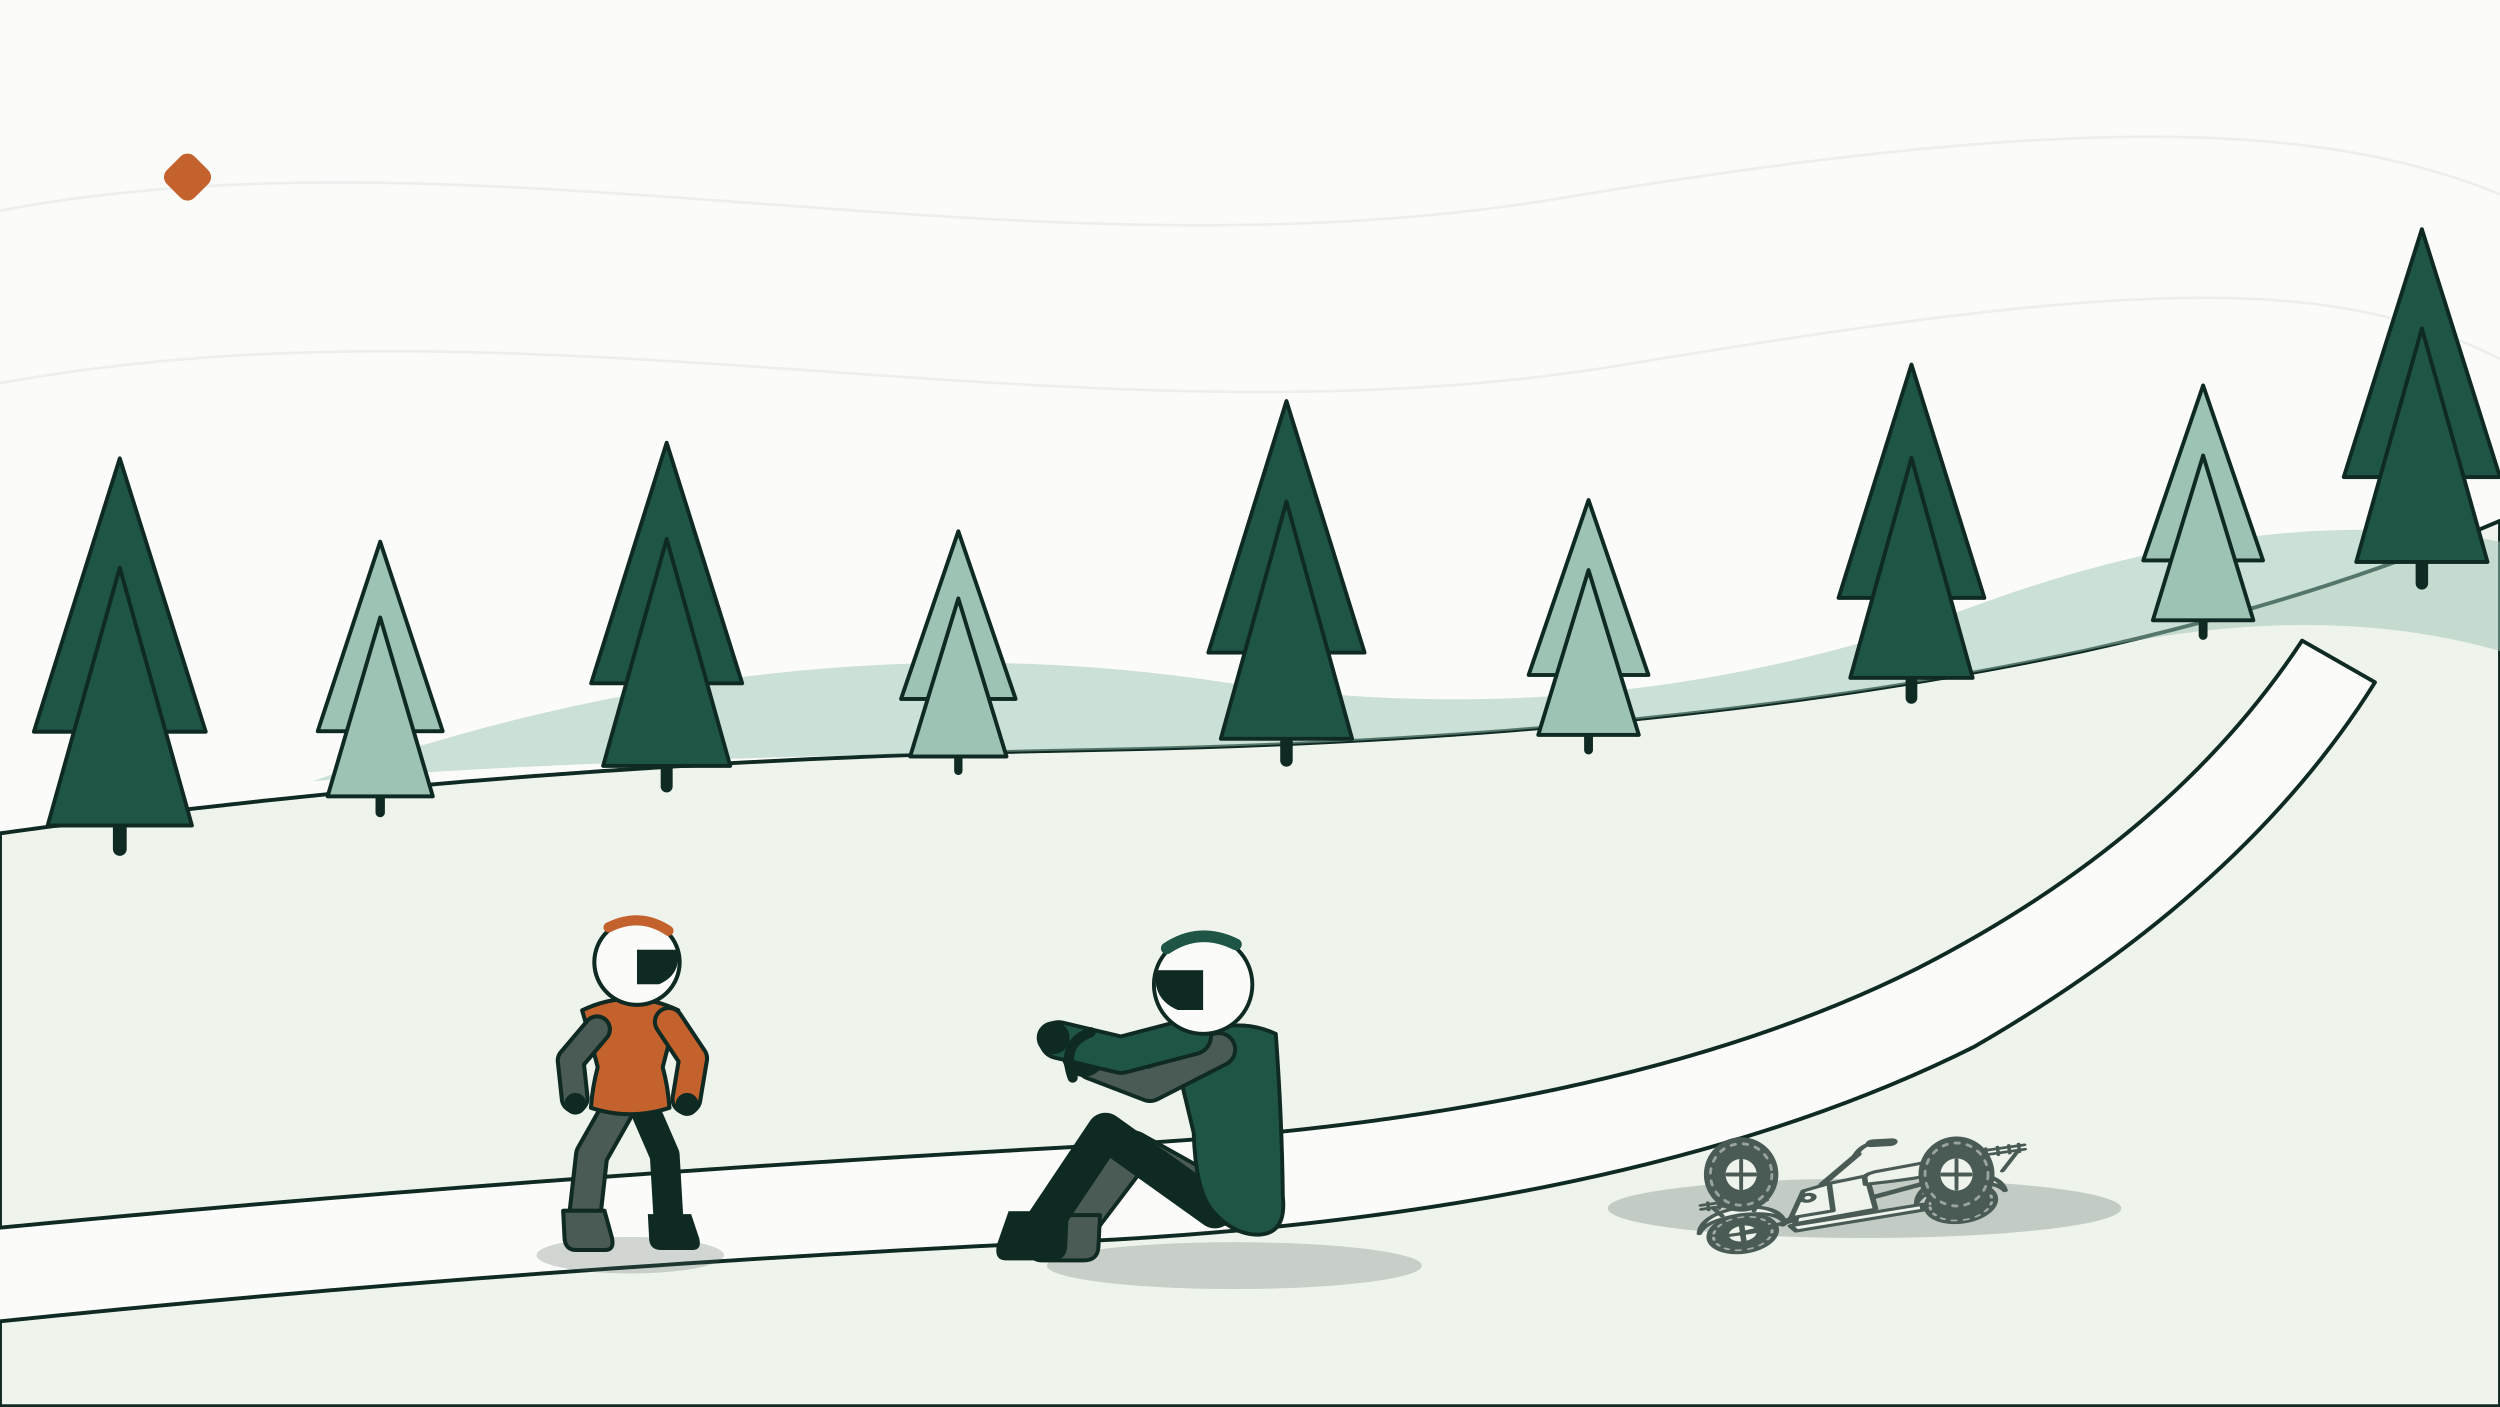
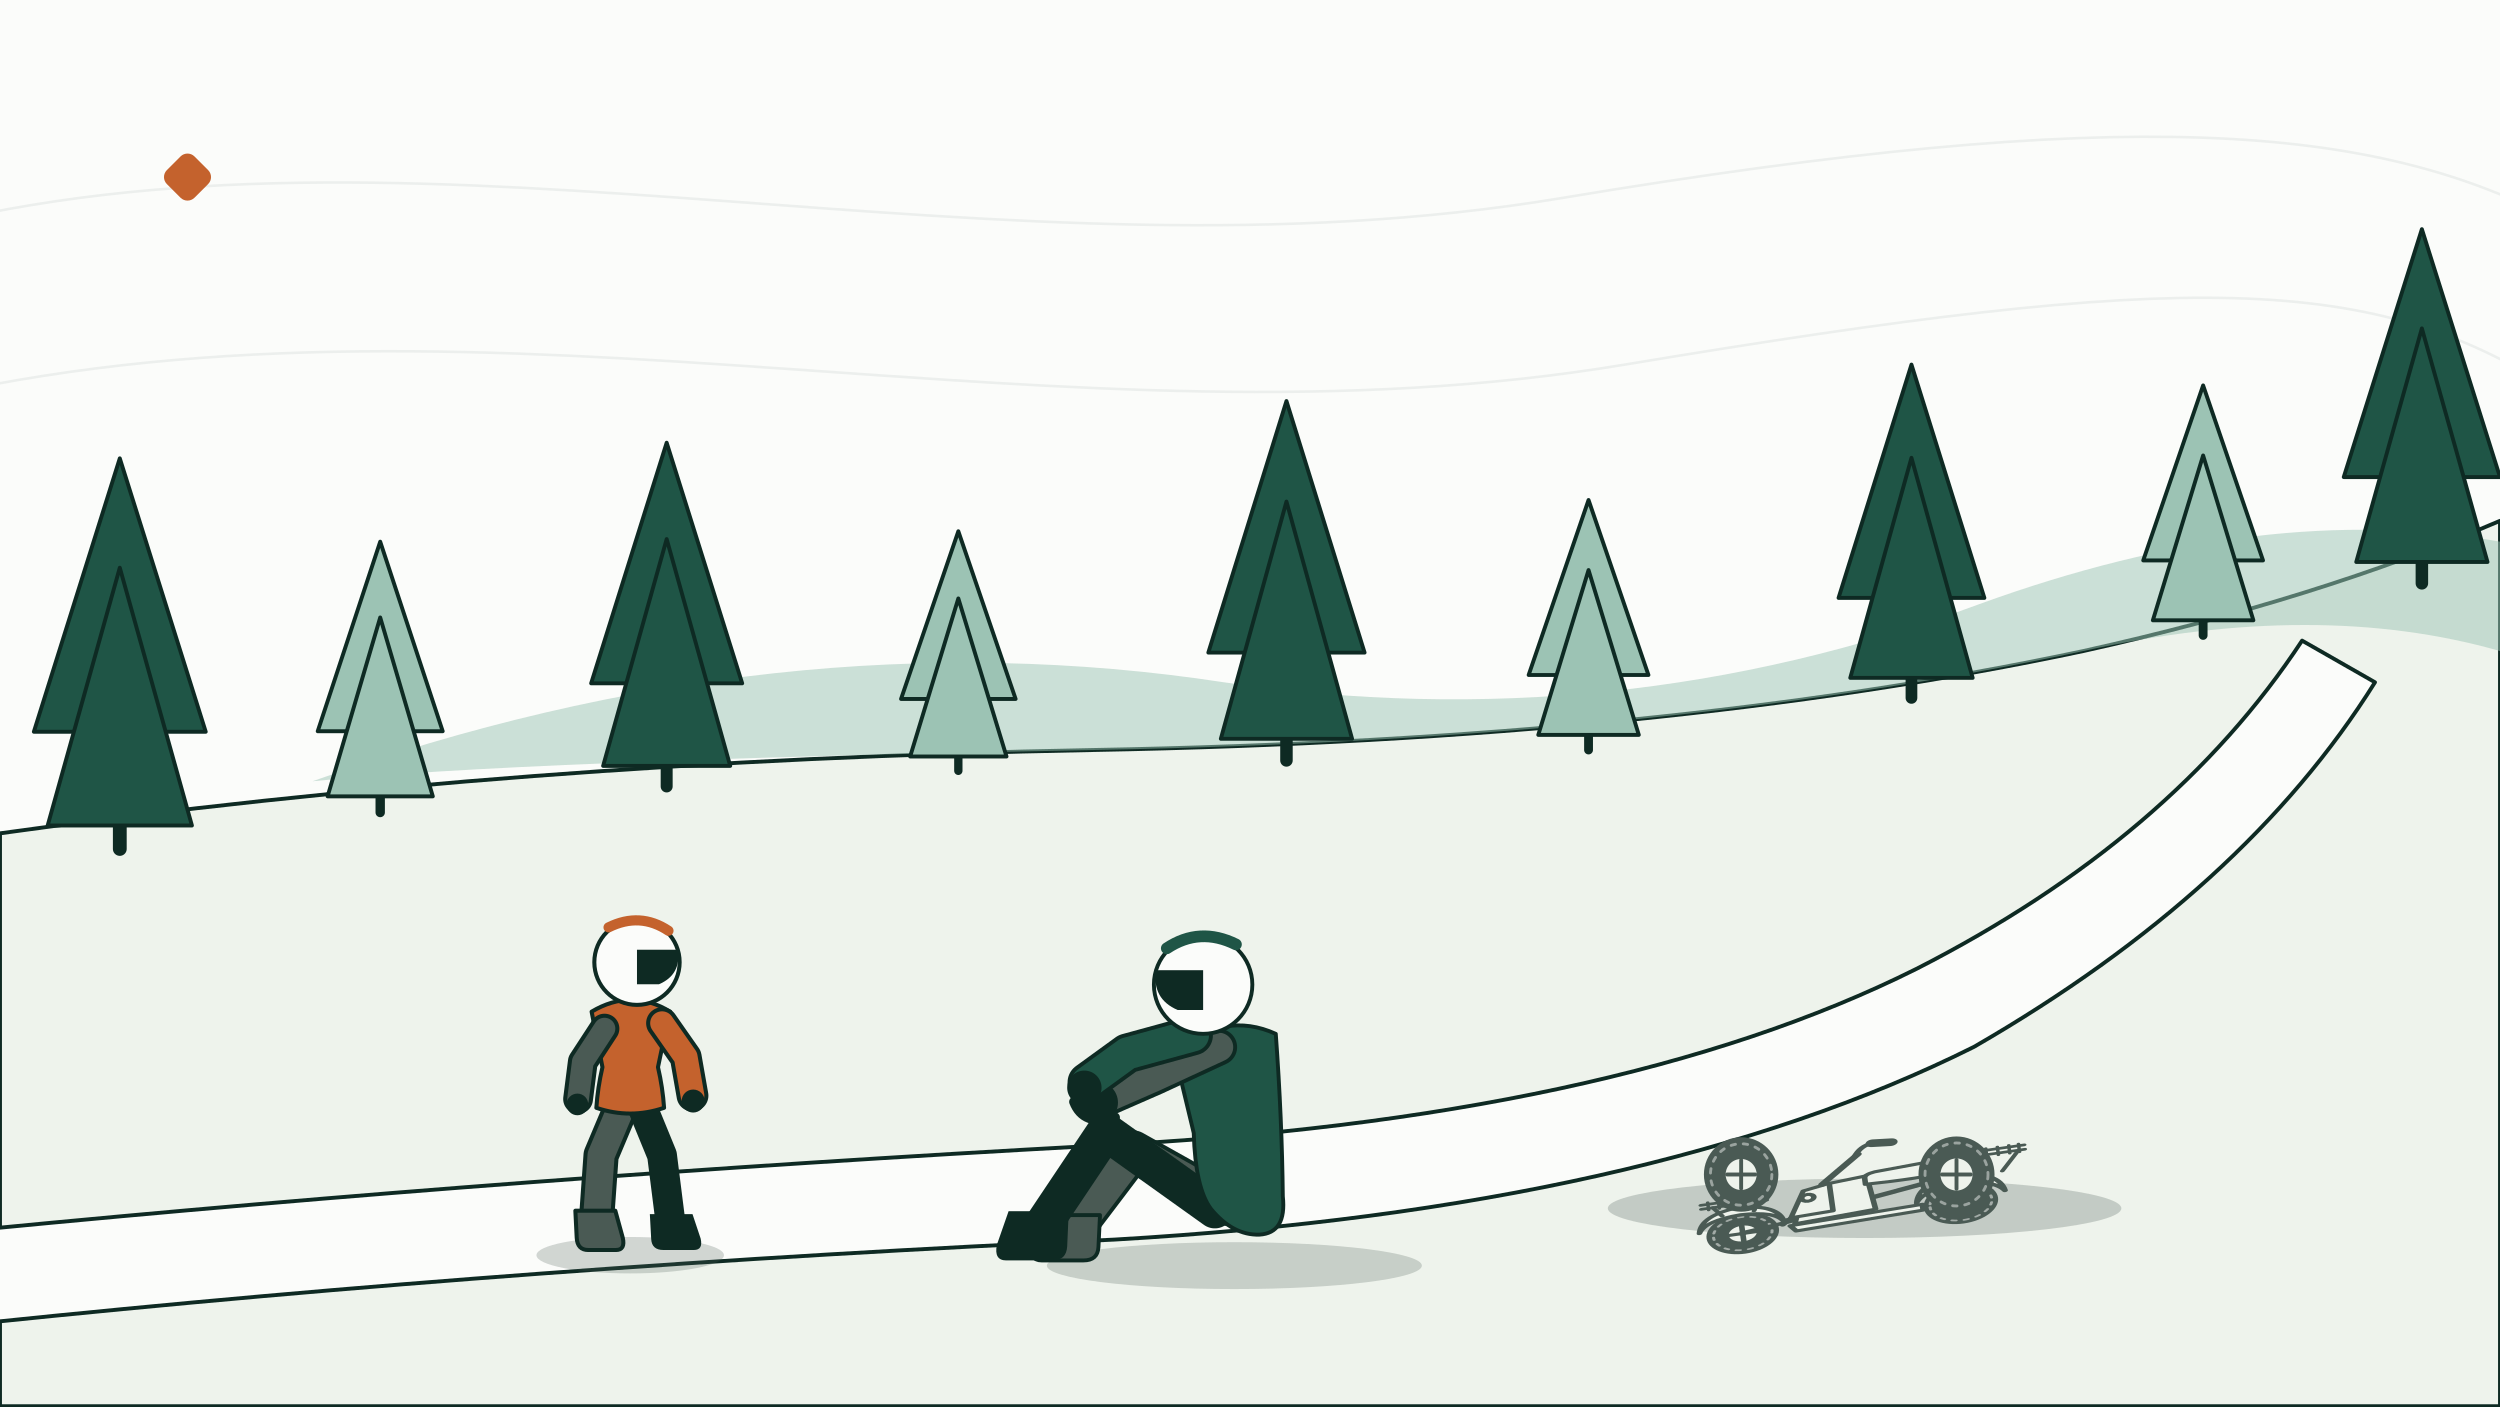
<svg xmlns="http://www.w3.org/2000/svg" viewBox="0 0 960 540" role="img">
  <rect width="960" height="540" fill="#FBFCFA" />
  <g fill="none" stroke="#0E2A23" stroke-opacity="0.06" stroke-width="1">
    <path d="M-24 86 C 168 40, 384 112, 600 76 S 912 47, 984 86" />
    <path d="M-24 152 C 192 104, 408 176, 624 140 S 912 104, 984 152" />
  </g>
  <path d="M0 320 Q200 292 420 288 Q640 284 800 250 Q890 230 960 200 L960 540 L0 540 Z" fill="#EEF3EC" stroke="#0E2A23" stroke-width="1.5" stroke-linejoin="round" />
  <path d="M120 300 Q300 236 470 262 Q620 284 760 232 Q870 192 960 208 L960 250 Q890 230 800 250 Q640 284 420 288 Q200 292 120 300 Z" fill="#9CC3B4" opacity="0.5" />
  <g stroke-linejoin="round" stroke-linecap="round">
    <path d="M46 326 V311" stroke="#0E2A23" stroke-width="5.3" />
    <path d="M46 176 L79 281 H13 Z" fill="#1F5546" stroke="#0E2A23" stroke-width="1.5" />
    <path d="M46 218 L73.7 317 H18.3 Z" fill="#1F5546" stroke="#0E2A23" stroke-width="1.5" />
    <path d="M146 312 V301.6" stroke="#0E2A23" stroke-width="3.6" />
    <path d="M146 208 L170 280.8 H122 Z" fill="#9CC3B4" stroke="#0E2A23" stroke-width="1.5" />
    <path d="M146 237.1 L166.2 305.8 H125.8 Z" fill="#9CC3B4" stroke="#0E2A23" stroke-width="1.5" />
    <path d="M256 302 V288.8" stroke="#0E2A23" stroke-width="4.6" />
    <path d="M256 170 L285 262.4 H227 Z" fill="#1F5546" stroke="#0E2A23" stroke-width="1.5" />
    <path d="M256 207 L280.4 294.1 H231.6 Z" fill="#1F5546" stroke="#0E2A23" stroke-width="1.5" />
    <path d="M368 296 V286.8" stroke="#0E2A23" stroke-width="3.2" />
    <path d="M368 204 L390 268.4 H346 Z" fill="#9CC3B4" stroke="#0E2A23" stroke-width="1.5" />
    <path d="M368 229.8 L386.5 290.5 H349.5 Z" fill="#9CC3B4" stroke="#0E2A23" stroke-width="1.5" />
    <path d="M494 292 V278.2" stroke="#0E2A23" stroke-width="4.8" />
    <path d="M494 154 L524 250.6 H464 Z" fill="#1F5546" stroke="#0E2A23" stroke-width="1.5" />
    <path d="M494 192.6 L519.2 283.7 H468.8 Z" fill="#1F5546" stroke="#0E2A23" stroke-width="1.5" />
    <path d="M610 288 V278.4" stroke="#0E2A23" stroke-width="3.4" />
    <path d="M610 192 L633 259.2 H587 Z" fill="#9CC3B4" stroke="#0E2A23" stroke-width="1.5" />
    <path d="M610 218.9 L629.3 282.2 H590.7 Z" fill="#9CC3B4" stroke="#0E2A23" stroke-width="1.5" />
    <path d="M734 268 V255.2" stroke="#0E2A23" stroke-width="4.5" />
    <path d="M734 140 L762 229.6 H706 Z" fill="#1F5546" stroke="#0E2A23" stroke-width="1.5" />
    <path d="M734 175.8 L757.5 260.3 H710.5 Z" fill="#1F5546" stroke="#0E2A23" stroke-width="1.5" />
    <path d="M846 244 V234.4" stroke="#0E2A23" stroke-width="3.4" />
    <path d="M846 148 L869 215.2 H823 Z" fill="#9CC3B4" stroke="#0E2A23" stroke-width="1.5" />
    <path d="M846 174.9 L865.3 238.2 H826.7 Z" fill="#9CC3B4" stroke="#0E2A23" stroke-width="1.5" />
    <path d="M930 224 V210.4" stroke="#0E2A23" stroke-width="4.8" />
    <path d="M930 88 L960 183.2 H900 Z" fill="#1F5546" stroke="#0E2A23" stroke-width="1.5" />
    <path d="M930 126.1 L955.2 215.8 H904.8 Z" fill="#1F5546" stroke="#0E2A23" stroke-width="1.5" />
  </g>
  <path d="M-6 472 Q200 452 420 440 Q620 430 736 372 Q834 322 884 246 L912 262 Q862 342 758 402 Q634 464 428 476 Q206 486 -6 508 Z" fill="#FBFCFA" stroke="#0E2A23" stroke-width="1.5" stroke-linejoin="round" />
  <ellipse cx="716" cy="464" rx="98.6" ry="11.4" fill="#4A5A54" opacity="0.26" />
  <g transform="translate(716 458) rotate(-8) scale(-0.9 0.5) translate(0 34)">
    <g stroke-linecap="round" stroke-linejoin="round">
      <circle cx="-40.1" cy="-16" r="16.0" fill="#4A5A54" />
      <circle cx="-40.1" cy="-16" r="13.3" fill="none" stroke="#FBFCFA" stroke-width="1.3" stroke-dasharray="1.9 3.4" opacity="0.5" />
      <circle cx="-40.1" cy="-16" r="7.6" fill="#EEF3EC" stroke="#4A5A54" stroke-width="2.4" />
      <path d="M-40.1 -22 V-10 M-46.2 -16 H-34" stroke="#4A5A54" stroke-width="2.4" />
      <circle cx="-40.1" cy="-16" r="1.7" fill="#4A5A54" />
      <circle cx="53.9" cy="-16" r="15.6" fill="#4A5A54" />
      <circle cx="53.9" cy="-16" r="12.6" fill="none" stroke="#FBFCFA" stroke-width="1.3" stroke-dasharray="1.9 3.4" opacity="0.5" />
      <circle cx="53.9" cy="-16" r="7.2" fill="#EEF3EC" stroke="#4A5A54" stroke-width="2.4" />
      <path d="M53.9 -22 V-10 M47.8 -16 H60" stroke="#4A5A54" stroke-width="2.4" />
      <circle cx="53.9" cy="-16" r="1.7" fill="#4A5A54" />
      <path d="M34.1 -21.3 L-30.6 -35.8" stroke="#4A5A54" stroke-width="3.4" />
      <path d="M52.4 -16.8 L17.4 -22.8" stroke="#4A5A54" stroke-width="2.7" />
      <path d="M17.4 -39.6 L36.4 -18.3" stroke="#4A5A54" stroke-width="2.7" />
      <path d="M72.2 -20.6 Q70.7 -34.3 53.9 -36.2 Q37.2 -34.3 35.7 -20.6 Q38.7 -29.7 53.9 -30.5 Q69.1 -29.7 72.2 -20.6 Z" fill="#EEF3EC" stroke="#4A5A54" stroke-width="2.4" />
      <path d="M-21.4 -20.6 Q-23 -35.8 -40.5 -37.7 Q-58 -35.8 -59.5 -20.6 Q-55.7 -29.7 -40.5 -31.3 Q-25.2 -29.7 -21.4 -20.6 Z" fill="#EEF3EC" stroke="#4A5A54" stroke-width="2.4" />
      <path d="M33.4 -16.8 L-23.7 -19 L-23.7 -14.5 L31.1 -12.2 Z" fill="#EEF3EC" stroke="#4A5A54" stroke-width="2.4" />
      <path d="M14.7 -44.8 L-1.8 -46.7 L-3.7 -20.3 L31.3 -17.8 L26.4 -37.5 Z" fill="#EEF3EC" stroke="#4A5A54" stroke-width="2.4" />
      <path d="M32.6 -22.8 L25.8 -41.9 L14.4 -44.9 L14.4 -23.6 Z" fill="#EEF3EC" stroke="#4A5A54" stroke-width="2.4" />
      <circle cx="24.3" cy="-36.2" r="2.6" fill="#EEF3EC" stroke="#4A5A54" stroke-width="2.4" />
      <path d="M-0.9 -40.3 L-0.9 -44.9 Q-0.9 -47.9 -5.5 -48.8 L-33.6 -51 Q-39.7 -51.4 -40.5 -47.2 L-40.5 -41.1 Q-23 -38.8 -0.9 -40.3 Z" fill="#EEF3EC" stroke="#4A5A54" stroke-width="2.4" />
      <path d="M-35.9 -53.3 H-70.2 M-35.9 -49.9 H-70.2" stroke="#4A5A54" stroke-width="2.1" />
      <path d="M-38.9 -54.8 V-48.3 M-43.9 -54.8 V-48.3 M-48.9 -54.8 V-48.3 M-53.8 -54.8 V-48.3 M-58.8 -54.8 V-48.3 M-63.7 -54.8 V-48.3 M-67.9 -54.8 V-48.3" stroke="#4A5A54" stroke-width="1.5" />
      <path d="M-41.3 -49.1 L-40.8 -38.1 M-67.1 -49.1 L-59.5 -35.8" stroke="#4A5A54" stroke-width="2.1" />
      <path d="M41.8 -41.9 H69.9 M41.8 -38.8 H69.9" stroke="#4A5A54" stroke-width="2.1" />
      <path d="M44.0 -43.4 V-37.3 M48.6 -43.4 V-37.3 M53.2 -43.4 V-37.3 M57.8 -43.4 V-37.3 M62.3 -43.4 V-37.3 M66.9 -43.4 V-37.3" stroke="#4A5A54" stroke-width="1.5" />
      <path d="M45.5 -38.8 L47.8 -32.0 M65.0 -38.8 L61.5 -31.4" stroke="#4A5A54" stroke-width="2.1" />
      <path d="M17.4 -44.9 L0.6 -64" stroke="#4A5A54" stroke-width="3.4" />
      <path d="M2.1 -62.4 Q-0.9 -70.1 -6.2 -70.8" fill="none" stroke="#4A5A54" stroke-width="2.7" />
      <path d="M-6.2 -70.8 L-14.1 -69.6" stroke="#4A5A54" stroke-width="5.8" />
    </g>
  </g>
  <g stroke-linecap="round">
    <circle cx="751.3" cy="451" r="14.6" fill="#4A5A54" />
    <circle cx="751.3" cy="451" r="12.1" fill="none" stroke="#FBFCFA" stroke-width="1.1" stroke-dasharray="1.7 3" opacity="0.45" />
    <circle cx="751.3" cy="451" r="6.9" fill="#EEF3EC" stroke="#4A5A54" stroke-width="1.5" />
    <path d="M751.3 445.4 V456.5 M745.7 451 H756.8" stroke="#4A5A54" stroke-width="1.5" />
  </g>
  <g stroke-linecap="round">
    <circle cx="668.6" cy="451" r="14.3" fill="#4A5A54" />
    <circle cx="668.6" cy="451" r="11.8" fill="none" stroke="#FBFCFA" stroke-width="1.1" stroke-dasharray="1.7 3" opacity="0.45" />
    <circle cx="668.6" cy="451" r="6.7" fill="#EEF3EC" stroke="#4A5A54" stroke-width="1.5" />
    <path d="M668.6 445.5 V456.4 M663.2 451 H674" stroke="#4A5A54" stroke-width="1.5" />
  </g>
  <ellipse cx="474" cy="486" rx="72" ry="9" fill="#4A5A54" opacity="0.24" />
  <g transform="translate(474 484) scale(-1.5 1.5)">
    <g stroke-linecap="round" stroke-linejoin="round">
      <path d="M1 -14 L26 -28 L40.4 -9" fill="none" stroke="#0E2A23" stroke-width="10.6" />
      <path d="M1 -14 L26 -28 L40.4 -9" fill="none" stroke="#4A5A54" stroke-width="8.6" />
      <path d="M34.4 -11.6 L34.8 -3.4 Q35 0 38.6 0 L49.4 0 Q52.4 0 51.6 -3.8 L49 -11.6 Z" fill="#4A5A54" stroke="#0E2A23" stroke-width="1" />
      <path d="M5 -13 L33 -33 L48.4 -10" fill="none" stroke="#0E2A23" stroke-width="9.6" />
      <path d="M42.4 -12.6 L42.8 -3.6 Q43 0 46.6 0 L58.4 0 Q61.6 0 60.8 -4 L57.8 -12.6 Z" fill="#0E2A23" />
      <path d="M-10.6 -58 Q2.6 -64 15.4 -53.4 L10.4 -32.6 Q10 -18.6 6 -13.2 Q0.4 -6.4 -6.4 -6.6 Q-13.4 -7 -12.4 -16.4 Q-12.2 -36 -10.6 -58 Z" fill="#1F5546" stroke="#0E2A23" stroke-width="1" />
-       <path d="M4 -54 L21.6 -45 L36.2 -50.6" fill="none" stroke="#0E2A23" stroke-width="9.4" />
-       <path d="M4 -54 L21.6 -45 L36.2 -50.6" fill="none" stroke="#4A5A54" stroke-width="7.4" />
-       <circle cx="38.6" cy="-52.6" r="5.6" fill="#0E2A23" />
-       <path d="M10.6 -57.4 L29 -52.6 L45 -56.4" fill="none" stroke="#0E2A23" stroke-width="10.2" />
-       <path d="M10.6 -57.4 L29 -52.6 L45 -56.4" fill="none" stroke="#1F5546" stroke-width="8.2" />
-       <circle cx="46.4" cy="-57" r="4.2" fill="#0E2A23" />
-       <path d="M36.8 -58.4 Q44.6 -55.6 41.4 -46.8" fill="none" stroke="#0E2A23" stroke-width="2.6" />
+       <path d="M4 -54.6 L20.4 -47 L33.2 -41.4" fill="none" stroke="#0E2A23" stroke-width="9.4" />
+       <path d="M4 -54.6 L20.4 -47 L33.2 -41.4" fill="none" stroke="#4A5A54" stroke-width="7.4" />
+       <circle cx="35.2" cy="-40.4" r="5.4" fill="#0E2A23" />
+       <path d="M10.6 -57.6 L27.4 -53 L37.6 -45.6" fill="none" stroke="#0E2A23" stroke-width="10.2" />
+       <path d="M10.6 -57.6 L27.4 -53 L37.6 -45.6" fill="none" stroke="#1F5546" stroke-width="8.2" />
+       <circle cx="38.4" cy="-44.2" r="4.4" fill="#0E2A23" />
+       <path d="M30.6 -36.6 Q38.6 -34.4 41 -40.6" fill="none" stroke="#0E2A23" stroke-width="2.6" />
      <circle cx="8" cy="-70.6" r="12.6" fill="#FBFCFA" stroke="#0E2A23" stroke-width="1" />
      <path d="M20.1 -74.3 Q21.1 -66.9 14.5 -64.1 L8 -64.1 L8 -74.3 Z" fill="#0E2A23" />
      <path d="M17.3 -79.9 Q8.9 -85.5 -0.4 -80.9" fill="none" stroke="#1F5546" stroke-width="3" />
    </g>
  </g>
  <ellipse cx="242" cy="482" rx="36" ry="7" fill="#4A5A54" opacity="0.24" />
  <g transform="translate(242 480) scale(1.3 1.3)">
    <g stroke-linecap="round" stroke-linejoin="round">
-       <path d="M-2 -44.6 L-11.4 -28 L-13.6 -8.4" fill="none" stroke="#0E2A23" stroke-width="10.4" />
-       <path d="M-2 -44.6 L-11.4 -28 L-13.6 -8.4" fill="none" stroke="#4A5A54" stroke-width="8" />
-       <path d="M-19.8 -11.6 L-19.4 -3.6 Q-19.2 0 -16 0 L-7.4 0 Q-4.6 0 -5.4 -3.6 L-7.6 -11.6 Z" fill="#4A5A54" stroke="#0E2A23" stroke-width="1.2" />
-       <path d="M3 -44.6 L10.2 -28 L11.4 -7.4" fill="none" stroke="#0E2A23" stroke-width="8.8" />
-       <path d="M5.2 -10.6 L5.6 -3.2 Q5.8 0 9.2 0 L18.4 0 Q21.2 0 20.4 -3.4 L18 -10.6 Z" fill="#0E2A23" />
-       <path d="M-14.2 -70.8 Q0 -77.6 14.2 -70.8 Q11.6 -62 9.6 -54 Q11.2 -48 11.6 -42 Q0 -38.2 -11.6 -42 Q-11.2 -48 -9.6 -54 Q-11.6 -62 -14.2 -70.8 Z" fill="#C4622D" stroke="#0E2A23" stroke-width="1.2" />
-       <path d="M-9.8 -65.2 L-17.6 -56 L-16.4 -44.8" fill="none" stroke="#0E2A23" stroke-width="8.8" />
-       <path d="M-9.8 -65.2 L-17.6 -56 L-16.4 -44.8" fill="none" stroke="#4A5A54" stroke-width="6.4" />
-       <circle cx="-16.2" cy="-43.2" r="3.2" fill="#0E2A23" />
-       <path d="M11.4 -67.4 L18.6 -56.6 L16.6 -44.6" fill="none" stroke="#0E2A23" stroke-width="9.4" />
-       <path d="M11.4 -67.4 L18.6 -56.6 L16.6 -44.6" fill="none" stroke="#C4622D" stroke-width="7" />
-       <circle cx="16.8" cy="-43" r="3.4" fill="#0E2A23" />
+       <path d="M-1.6 -44.6 L-8.6 -28 L-10 -8.4" fill="none" stroke="#0E2A23" stroke-width="10.4" />
+       <path d="M-1.6 -44.6 L-8.6 -28 L-10 -8.4" fill="none" stroke="#4A5A54" stroke-width="8" />
+       <path d="M-16.2 -11.6 L-15.8 -3.6 Q-15.6 0 -12.4 0 L-4.2 0 Q-1.4 0 -2.2 -3.6 L-4.4 -11.6 Z" fill="#4A5A54" stroke="#0E2A23" stroke-width="1.2" />
+       <path d="M2.6 -44.6 L9.4 -28 L12 -7.4" fill="none" stroke="#0E2A23" stroke-width="8.8" />
+       <path d="M5.8 -10.6 L6.2 -3.2 Q6.4 0 9.8 0 L18.8 0 Q21.6 0 20.8 -3.4 L18.4 -10.6 Z" fill="#0E2A23" />
+       <path d="M-11.4 -70.4 Q0.4 -77.4 11.8 -70.4 Q9.8 -62 8.2 -54 Q9.6 -48 10 -42 Q0 -38.6 -10 -42 Q-9.6 -48 -8.2 -54 Q-9.8 -62 -11.4 -70.4 Z" fill="#C4622D" stroke="#0E2A23" stroke-width="1.2" />
+       <path d="M-7.6 -65.4 L-14 -55.6 L-15.4 -44.6" fill="none" stroke="#0E2A23" stroke-width="8.8" />
+       <path d="M-7.6 -65.4 L-14 -55.6 L-15.4 -44.6" fill="none" stroke="#4A5A54" stroke-width="6.4" />
+       <circle cx="-15.6" cy="-43" r="3.2" fill="#0E2A23" />
+       <path d="M9.4 -67 L16.4 -57 L18.4 -45.6" fill="none" stroke="#0E2A23" stroke-width="9.4" />
+       <path d="M9.4 -67 L16.4 -57 L18.4 -45.6" fill="none" stroke="#C4622D" stroke-width="7" />
+       <circle cx="18.6" cy="-44" r="3.4" fill="#0E2A23" />
      <circle cx="2" cy="-85" r="12.6" fill="#FBFCFA" stroke="#0E2A23" stroke-width="1.2" />
      <path d="M14.1 -88.7 Q15.1 -81.3 8.5 -78.5 L2 -78.5 L2 -88.7 Z" fill="#0E2A23" />
      <path d="M11.3 -94.3 Q2.9 -99.9 -6.4 -95.3" fill="none" stroke="#C4622D" stroke-width="3" />
    </g>
  </g>
  <rect x="-7.5" y="-7.5" width="15" height="15" rx="3.8" transform="translate(72 68) rotate(45)" fill="#C4622D" />
</svg>
